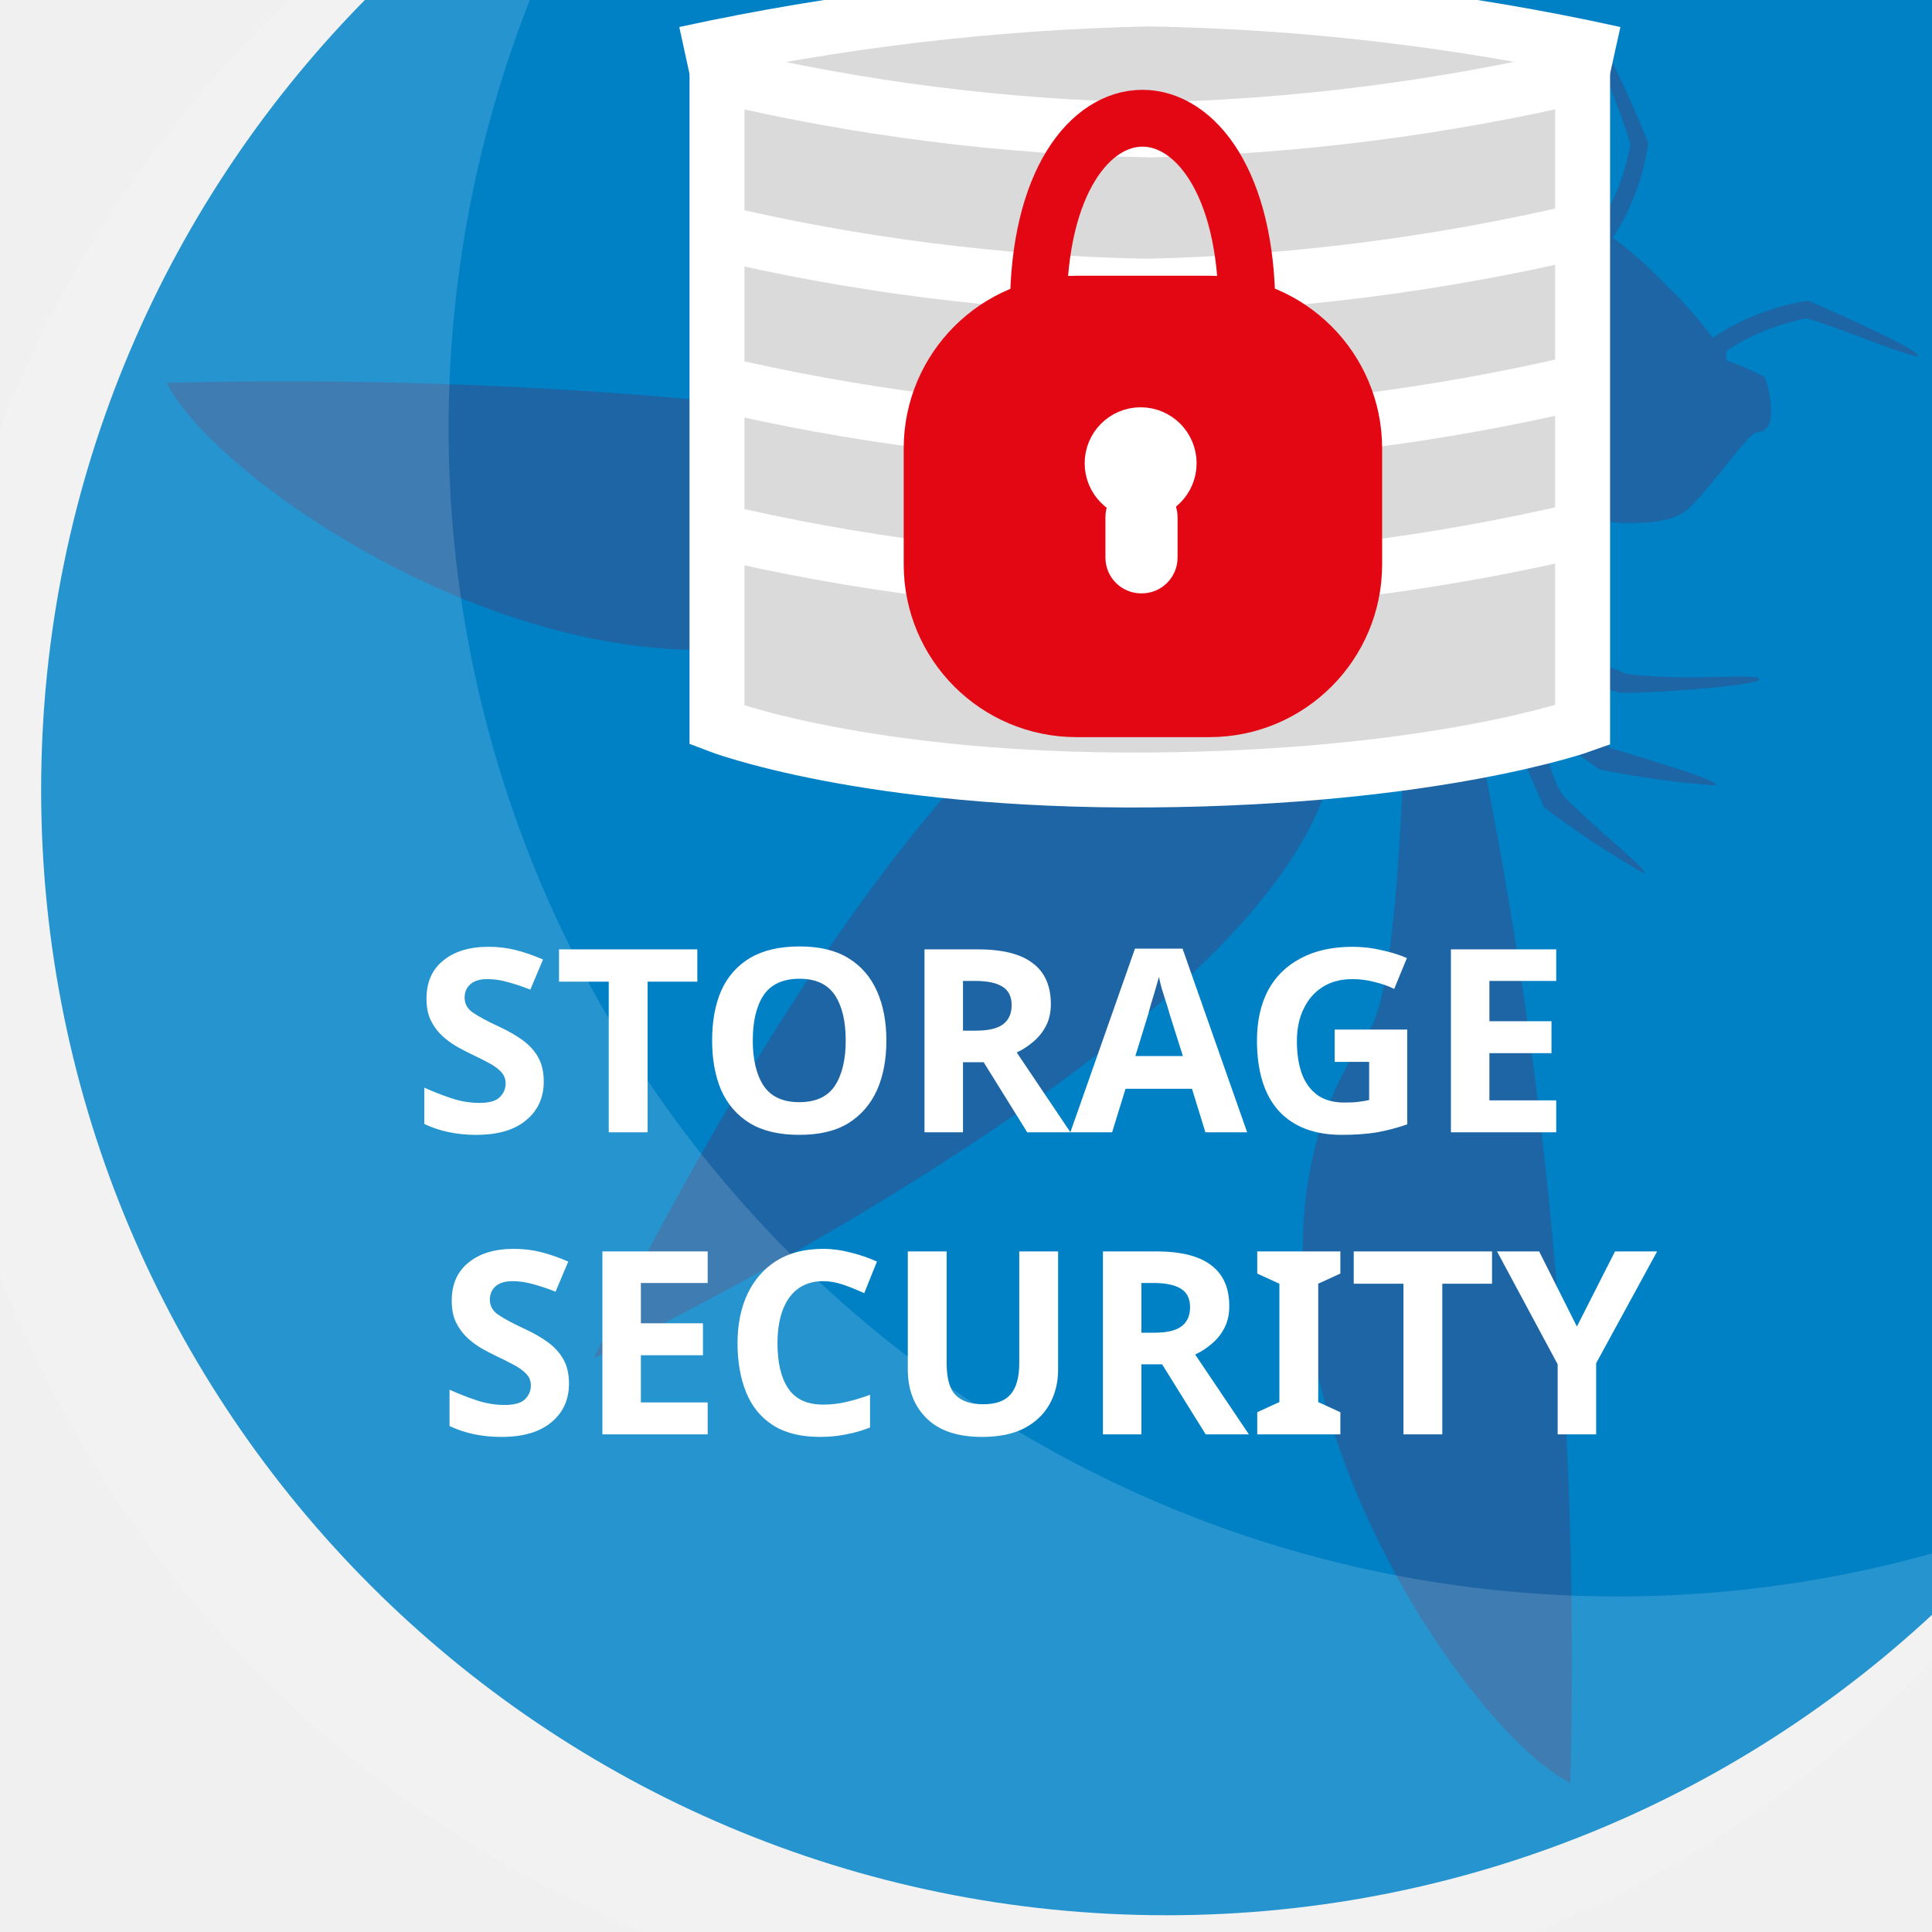
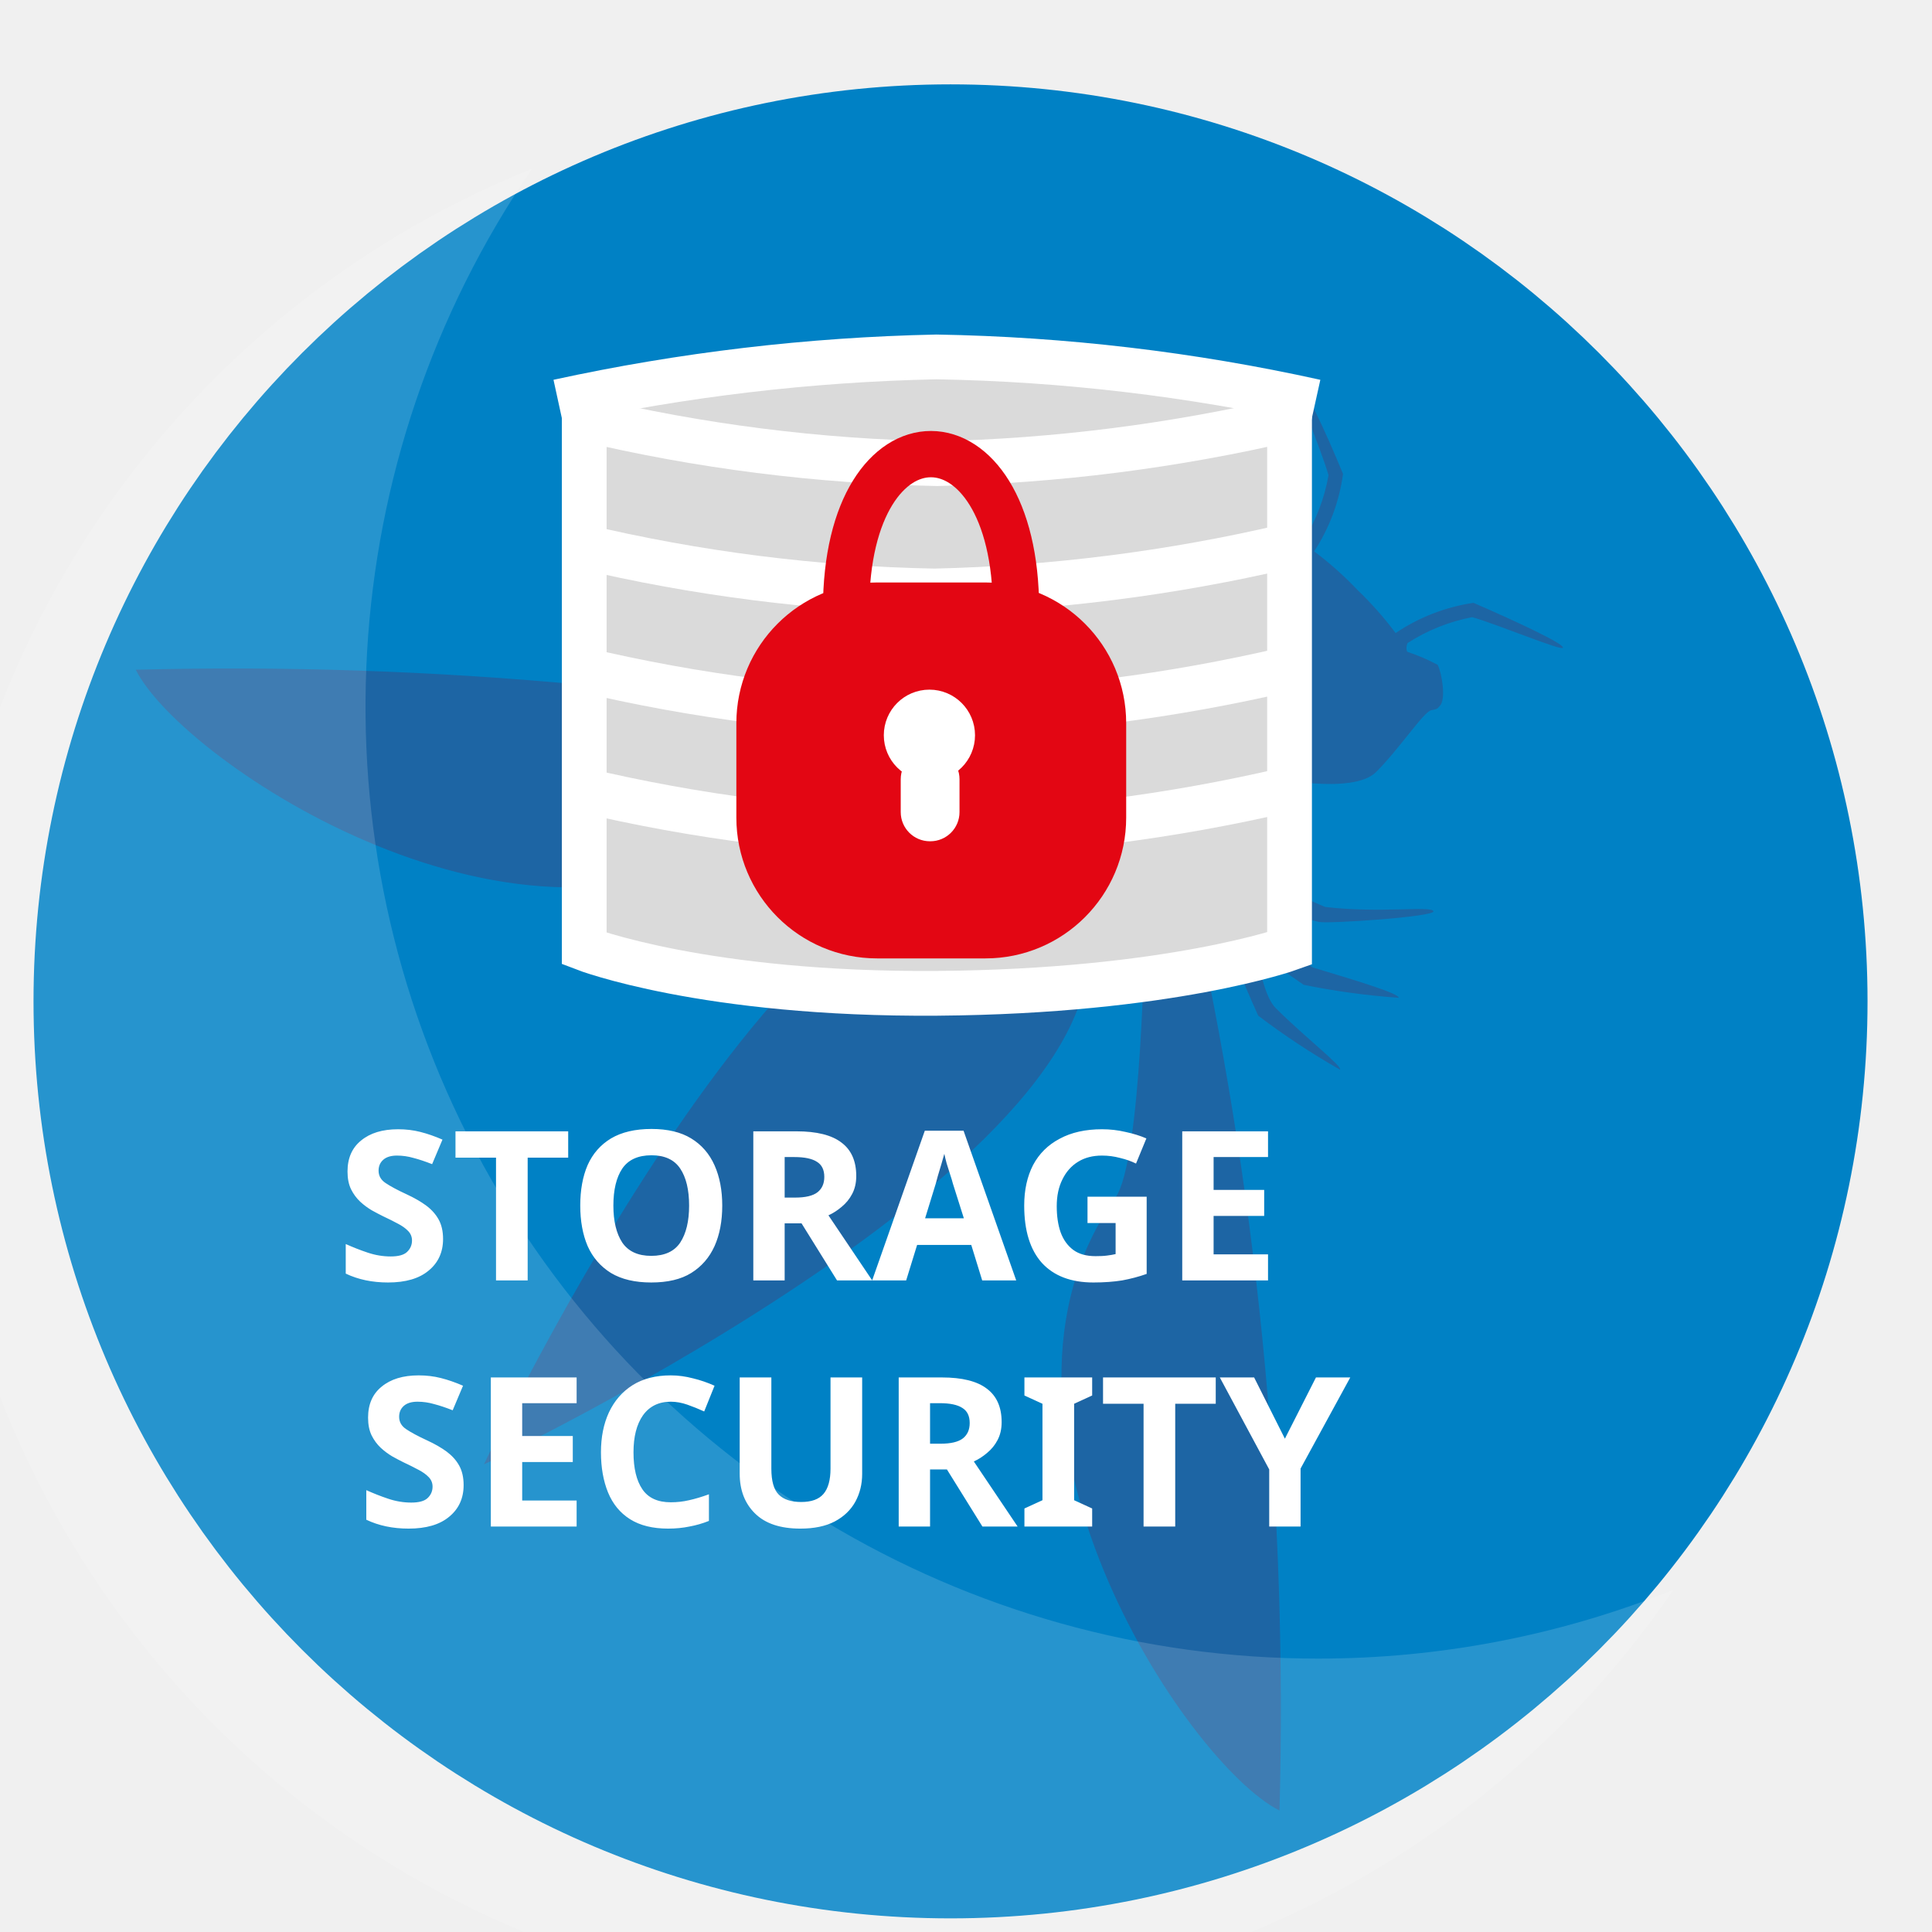
- <svg xmlns="http://www.w3.org/2000/svg" viewBox="0 0 83.15 83.15" version="1.1" id="svg441" width="2.2cm" height="2.2cm">
+ <svg xmlns="http://www.w3.org/2000/svg" viewBox="0 0 102.047 102.047" version="1.1" id="svg441" width="2.7cm" height="2.7cm">
  <defs id="defs393">
    <style id="style388">.cls-1,.cls-11{fill:none;}.cls-2{clip-path:url(#clip-path);}.cls-3{fill:#0081c5;stroke:#0081c5;stroke-width:10px;}.cls-10,.cls-11,.cls-12,.cls-13,.cls-3,.cls-9{stroke-miterlimit:10;}.cls-4{fill:#1d65a4;}.cls-12,.cls-13,.cls-5,.cls-7{fill:#fff;}.cls-5{opacity:0.15;}.cls-6{fill:#1d1d1b;}.cls-7{font-size:12px;font-family:Hind-Bold, Hind;font-weight:700;}.cls-8,.cls-9{fill:#dadada;}.cls-12,.cls-13,.cls-9{stroke:#fff;}.cls-9{stroke-width:2px;}.cls-10{fill:#e30613;}.cls-10,.cls-11{stroke:#e30613;}.cls-12{stroke-width:0.75px;}.cls-13{stroke-width:0.5px;}</style>
    <clipPath id="clip-path">
      <circle class="cls-1" cx="94.95" cy="42.69" r="41.1" id="circle390" style="fill:none" />
    </clipPath>
  </defs>
-   <g id="Ebene_2" data-name="Ebene 2" transform="translate(0,-4.790403)">
+   <g id="Ebene_2" data-name="Ebene 2" transform="translate(0,14.10723)">
    <g id="Ebene_2-2" data-name="Ebene 2">
      <text id="text403" x="-53.156" y="3.827" />
      <text id="text405" x="-53.156" y="3.827" />
      <g id="g1195">
        <circle class="cls-3" cx="50.206" cy="38.784" r="42.526" id="circle397" style="fill:#0081c5;stroke:#0081c5;stroke-width:11.819px;stroke-miterlimit:10" />
        <path class="cls-4" d="m 71.694,17.049 a 18.178,18.178 0 0 1 2.021,2.281 9.987,9.987 0 0 1 4.113,-1.596 c 2.364,1.028 4.728,2.139 4.728,2.364 0,0.225 -3.546,-1.265 -4.799,-1.607 a 9.645,9.645 0 0 0 -3.416,1.371 c -0.118,0.343 0,0.461 0,0.461 a 10.176,10.176 0 0 1 1.596,0.686 c 0.225,0.449 0.449,1.82 0.118,2.163 -0.118,0.118 -0.071,0.165 -0.461,0.236 -0.39,0.071 -1.667,2.021 -2.908,3.262 -1.241,1.241 -5.661,0.272 -5.661,0.272 0,0 0.26,2.577 0.343,5.141 0.449,0.816 1.028,1.028 2.624,1.714 2.86,0.343 5.614,-0.071 5.721,0.225 0.106,0.295 -5.555,0.674 -6.052,0.567 -0.496,-0.106 -1.714,-0.567 -2.978,-0.91 a 11.819,11.819 0 0 0 2.636,3.309 c 2.281,0.686 4.562,1.371 4.562,1.607 a 38.543,38.543 0 0 1 -5.023,-0.686 29.478,29.478 0 0 1 -2.636,-1.997 c 0.295,0.875 0.532,2.636 1.182,3.25 1.548,1.537 3.546,3.085 3.369,3.227 a 39.477,39.477 0 0 1 -4.314,-2.848 c -0.816,-1.785 -2.045,-4.87 -2.045,-4.87 h -1.182 a 197.183,197.183 0 0 1 4.35,46.852 C 62.652,79.053 50.596,60.863 58.917,49.15 60.312,47.2 60.465,34.967 60.465,34.967 A 9.337,9.337 0 0 1 57.759,33.785 3.321,3.321 0 0 1 56.967,33.891 c 5.236,12.02 -31.404,29.348 -31.404,29.348 0,0 17.221,-36.593 29.241,-31.345 a 3.333,3.333 0 0 1 0.106,-0.804 9.337,9.337 0 0 1 -1.182,-2.707 c 0,0 -12.209,0.154 -14.183,1.548 C 27.832,38.205 9.642,26.197 7.172,21.268 a 197.915,197.915 0 0 1 46.864,4.385 v -1.182 c 0,0 -3.085,-1.241 -4.87,-2.057 a 39.477,39.477 0 0 1 -2.848,-4.314 c 0.142,-0.177 1.69,1.82 3.227,3.369 0.615,0.615 2.364,0.851 3.262,1.182 a 27.433,27.433 0 0 1 -2.009,-2.636 36.64,36.64 0 0 1 -0.721,-5.141 c 0.225,0 0.91,2.281 1.596,4.574 a 11.973,11.973 0 0 0 3.357,2.659 c -0.343,-1.265 -0.804,-2.364 -0.91,-2.967 -0.106,-0.603 0.272,-6.158 0.567,-6.052 0.295,0.106 -0.118,2.848 0.225,5.709 0.686,1.596 0.91,2.175 1.714,2.624 2.565,0.083 5.141,0.343 5.141,0.343 0,0 -0.957,-4.432 0.284,-5.661 1.241,-1.229 3.191,-2.518 3.25,-2.908 0.059,-0.39 0.118,-0.343 0.236,-0.449 0.343,-0.343 1.714,-0.118 2.163,0.106 a 10.697,10.697 0 0 1 0.686,1.596 c 0,0 0.118,0.118 0.461,0 a 9.645,9.645 0 0 0 1.324,-3.451 C 69.826,9.732 68.314,6.21 68.574,6.198 c 0.26,-0.012 1.359,2.281 2.364,4.728 a 9.928,9.928 0 0 1 -1.525,4.09 18.178,18.178 0 0 1 2.281,2.033 z" id="path399" style="fill:#1d65a4;stroke-width:1.182" />
        <path class="cls-5" d="M 69.614,73.498 A 50.28,50.28 0 0 1 28.104,-5.195 50.291,50.291 0 1 0 88.383,69.869 50.15,50.15 0 0 1 69.614,73.498 Z" id="path401" style="opacity:0.15;fill:#ffffff;stroke-width:1.182" />
        <text y="53.523" x="17.762" class="cls-7" id="text413" style="font-weight:700;font-size:11.031px;font-family:Hind-Bold, Hind;fill:#ffffff;stroke-width:1.182">STORAGE <tspan x="18.849" y="66.524" id="tspan411" style="font-size:11.031px;stroke-width:1.182">SECURITY</tspan>
        </text>
        <rect style="fill:#dadada;stroke-width:1.182" id="rect417" height="5.815" width="35.564" y="5.856" x="31.272" class="cls-8" />
        <path style="fill:#dadada;stroke:#ffffff;stroke-width:2.364px;stroke-miterlimit:10" id="path419" d="m 68.113,35.995 c 0,0 -6.3,2.269 -18.604,2.364 C 37.205,38.453 30.858,35.995 30.858,35.995 V 8.019 A 87.806,87.806 0 0 0 49.509,10.382 90.525,90.525 0 0 0 68.113,8.019 Z" class="cls-9" />
        <path style="fill:#dadada;stroke:#ffffff;stroke-width:2.364px;stroke-miterlimit:10" id="path421" d="M 30.692,14.744 A 87.842,87.842 0 0 0 49.355,17.108 90.678,90.678 0 0 0 67.959,14.744" class="cls-9" />
        <path style="fill:#dadada;stroke:#ffffff;stroke-width:2.364px;stroke-miterlimit:10" id="path423" d="M 30.692,21.244 A 87.842,87.842 0 0 0 49.355,23.608 90.678,90.678 0 0 0 67.959,21.244" class="cls-9" />
        <path style="fill:#dadada;stroke:#ffffff;stroke-width:2.364px;stroke-miterlimit:10" id="path425" d="M 30.692,27.603 A 87.842,87.842 0 0 0 49.355,29.967 90.678,90.678 0 0 0 67.959,27.603" class="cls-9" />
        <path style="fill:#dadada;stroke:#ffffff;stroke-width:2.364px;stroke-miterlimit:10" id="path427" d="M 69.484,7.108 A 100.725,100.725 0 0 0 49.462,4.745 104.081,104.081 0 0 0 29.487,7.108" class="cls-9" />
        <g id="g5565" transform="matrix(1.181937,0,0,1.181937,1.122155,-15.18461)">
          <rect class="cls-10" x="32.992" y="27.976" width="15.352" height="14.731" rx="5.255" ry="5.255" id="rect429" style="fill:#e30613;stroke:#e30613;stroke-width:2.069;stroke-miterlimit:10" />
          <path class="cls-11" d="m 36.861,28.142 c 0,-9.269 7.593,-9.228 7.593,0" id="path431" style="fill:none;stroke:#e30613;stroke-width:2.069;stroke-miterlimit:10" />
          <circle class="cls-12" cx="40.585" cy="33.769" r="1.262" id="circle435" style="fill:#ffffff;stroke:#ffffff;stroke-width:1.552px;stroke-miterlimit:10" />
          <rect class="cls-13" x="39.82" y="34.949" width="1.593" height="3.041" rx="0.786" ry="0.786" id="rect437" style="fill:#ffffff;stroke:#ffffff;stroke-width:1.034px;stroke-miterlimit:10" />
        </g>
      </g>
    </g>
  </g>
</svg>
